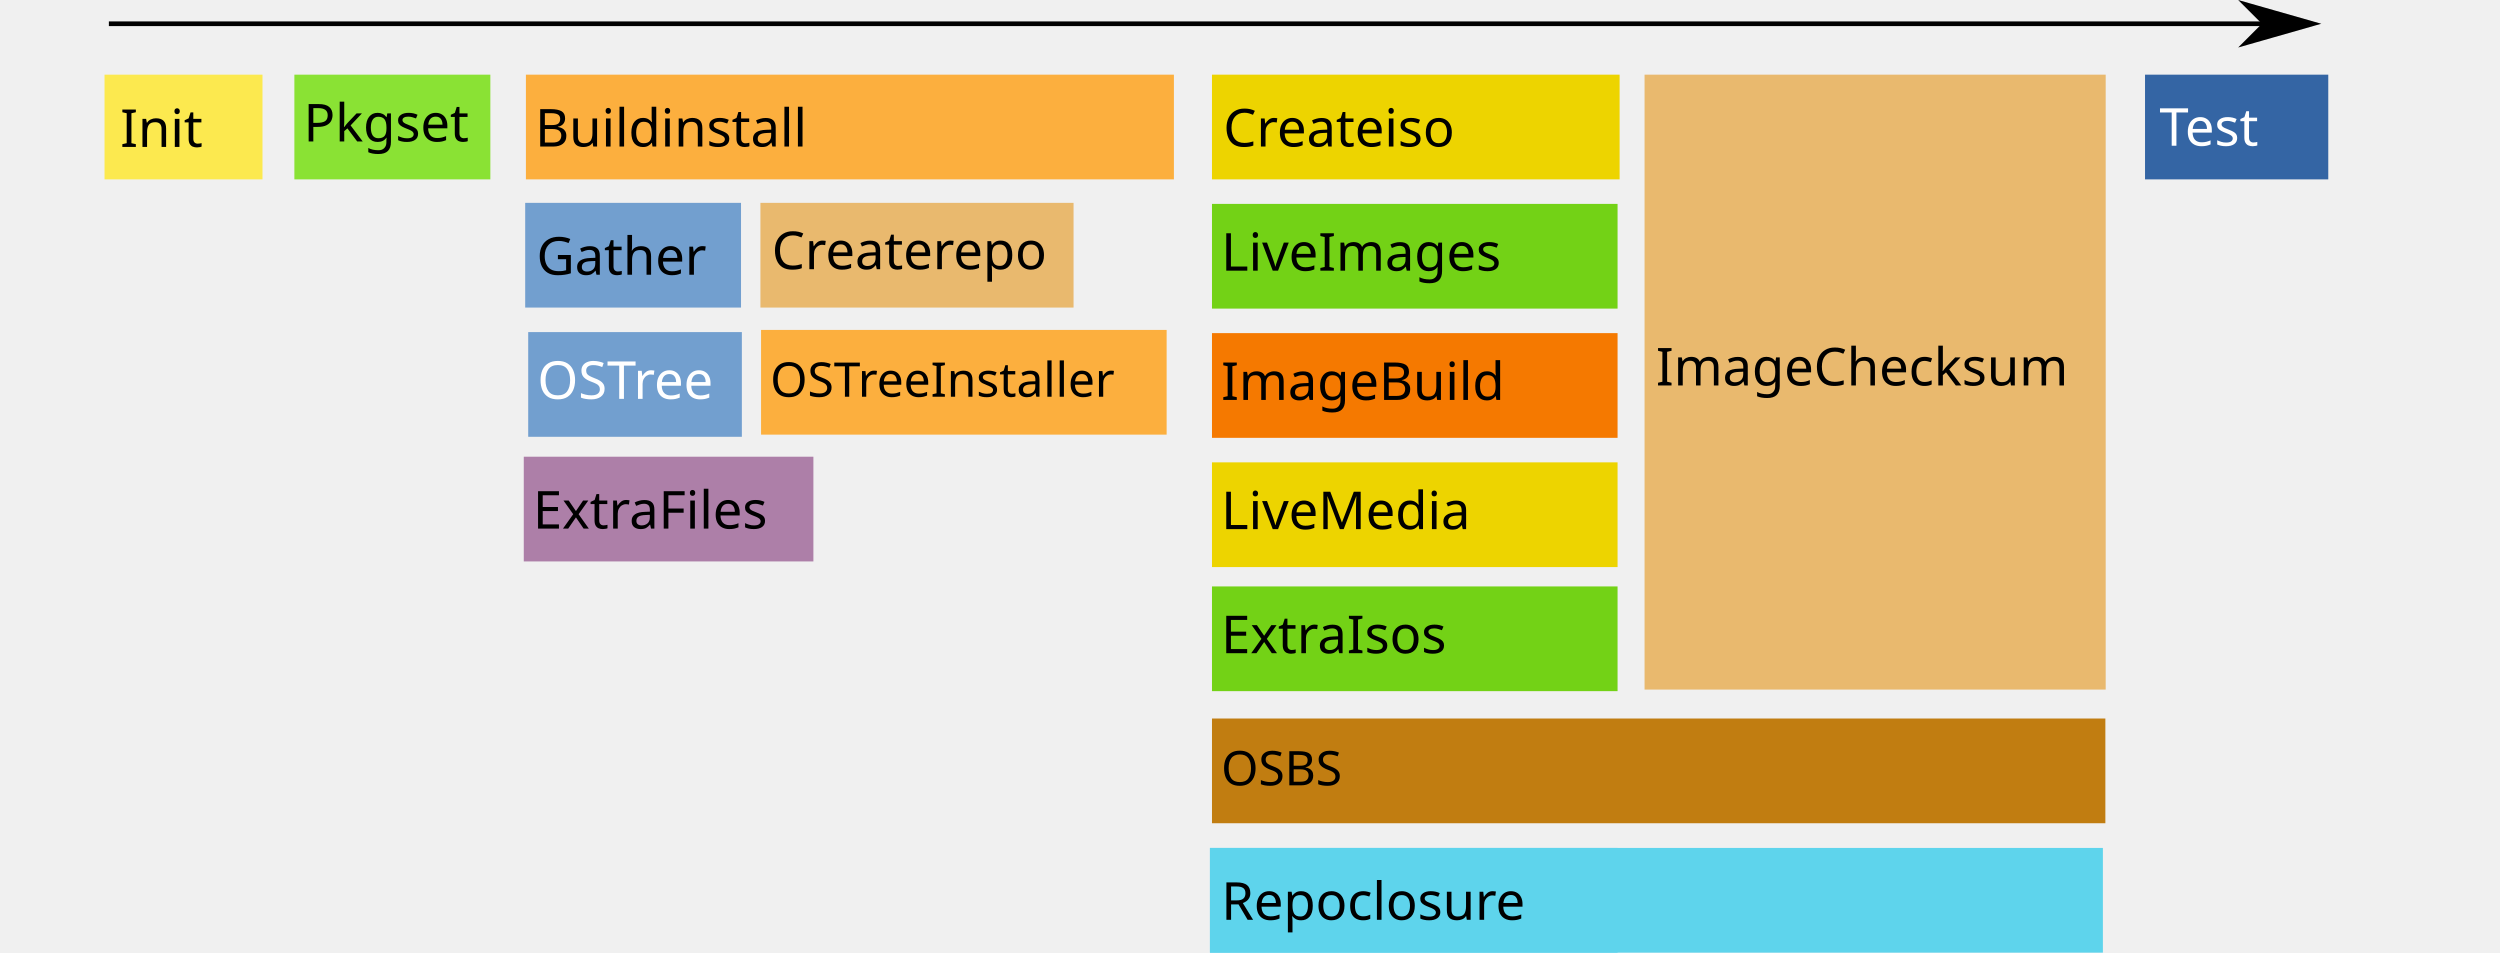
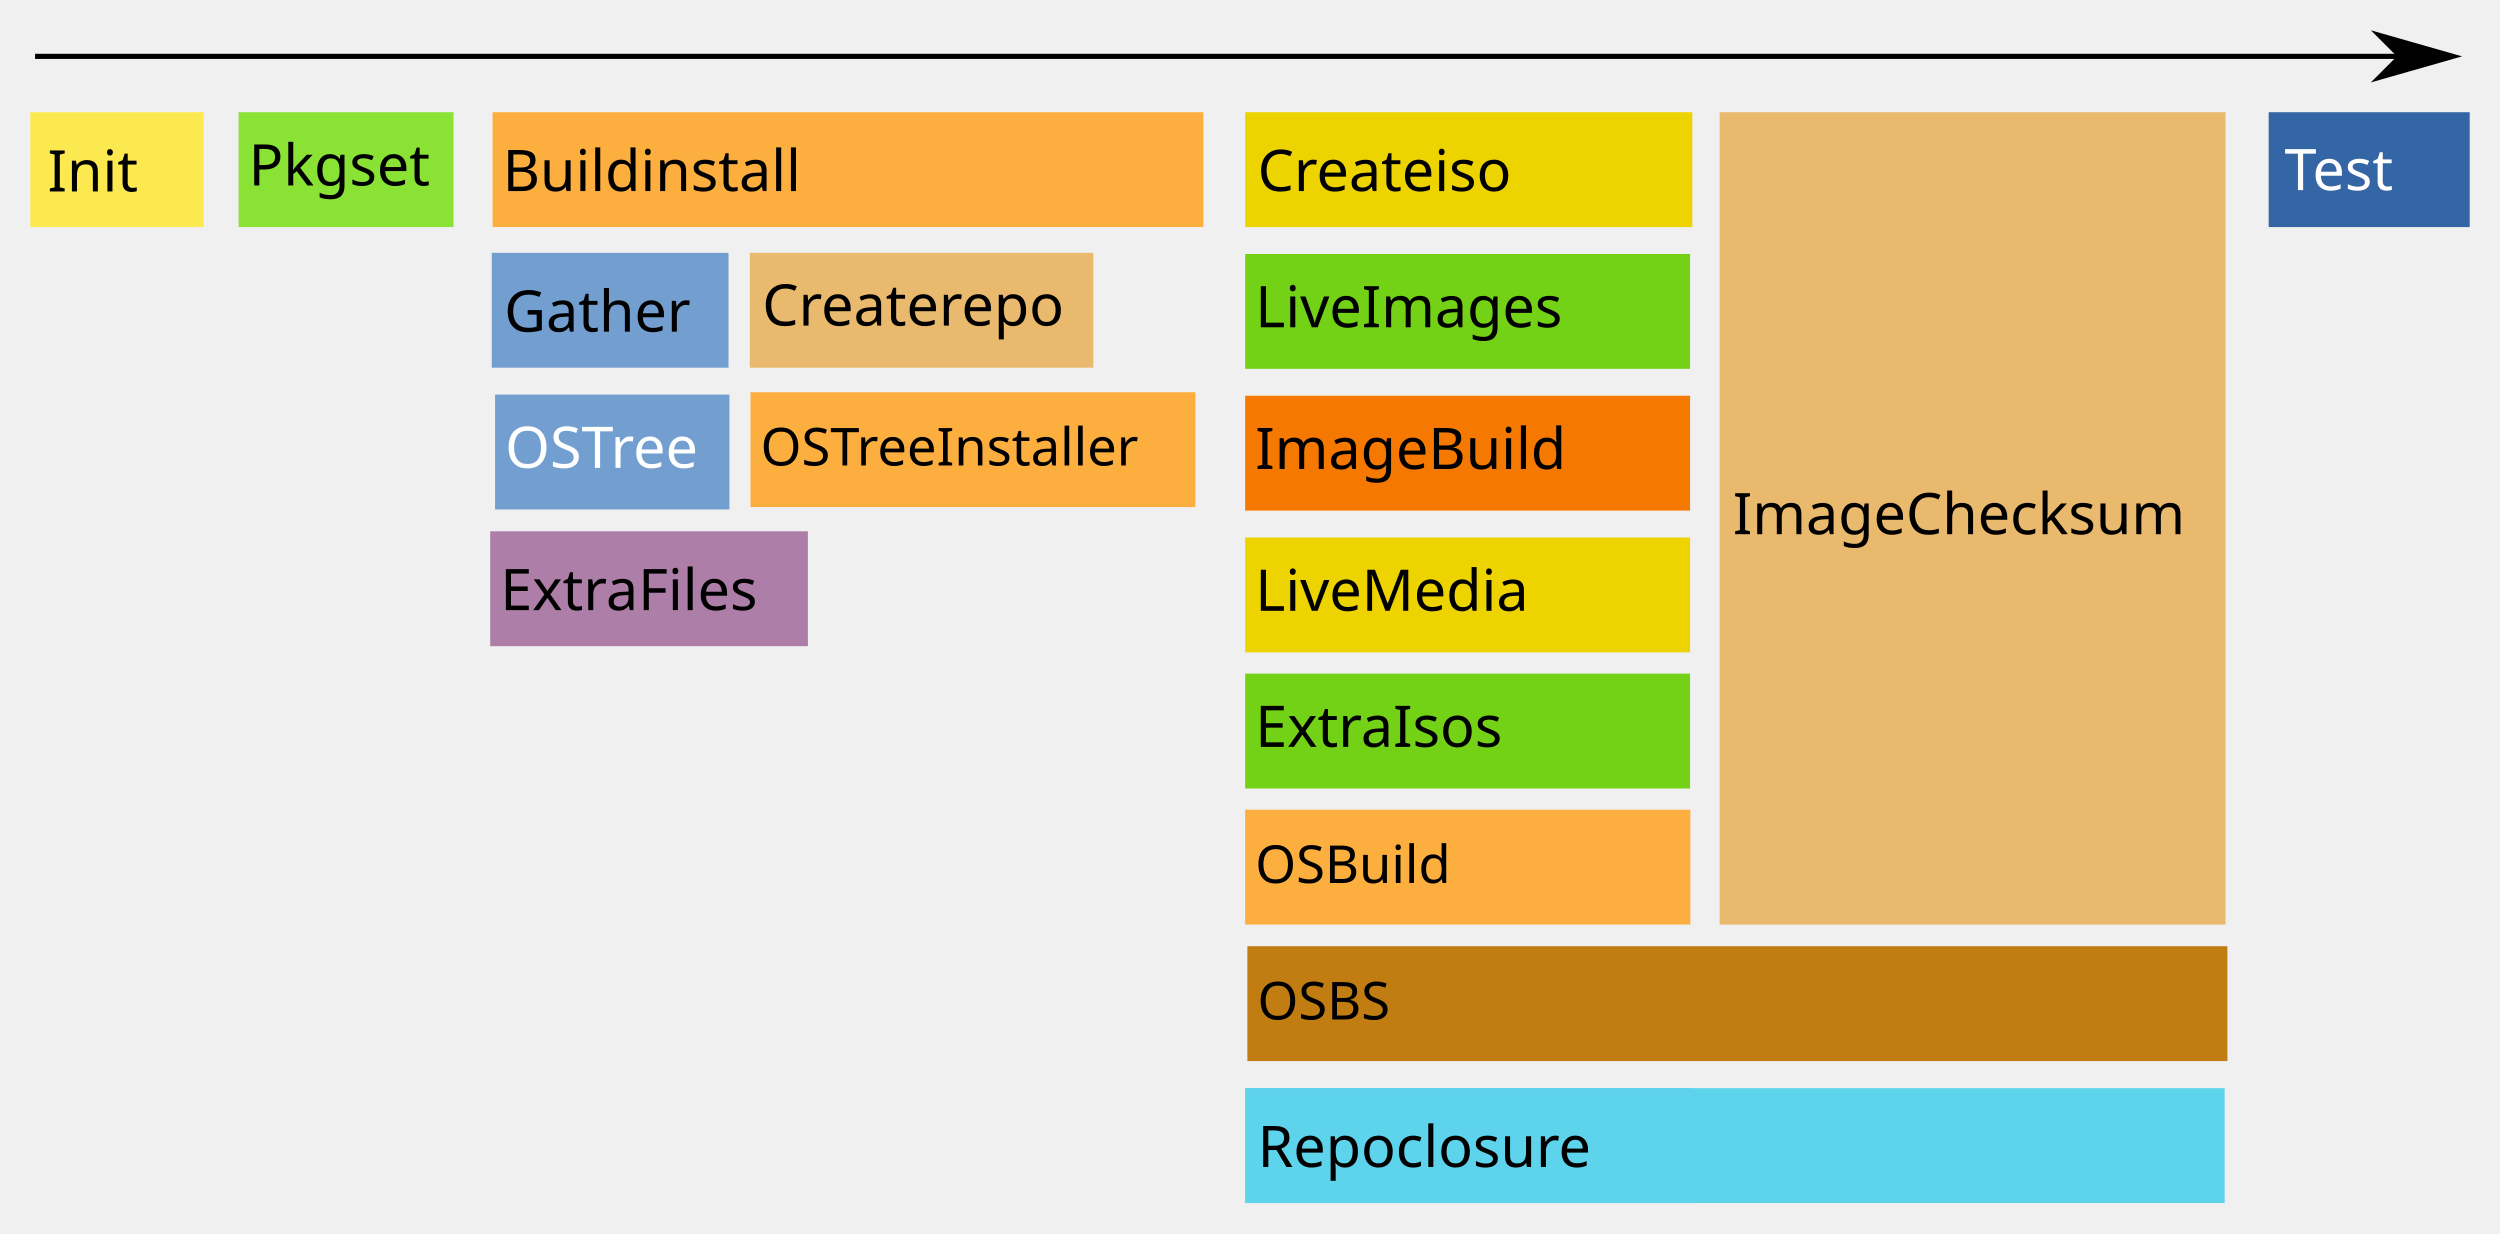
- <svg xmlns="http://www.w3.org/2000/svg" width="669.665" height="255.182" viewBox="0 0 669.665 255.182" id="svg2" version="1.1">
+ <svg xmlns="http://www.w3.org/2000/svg" width="610.465" height="301.166" viewBox="0 0 610.465 301.166" id="svg2" version="1.1">
  <defs id="defs4">
    <marker style="overflow:visible" id="Arrow1Lend" refX="0" refY="0" orient="auto">
      <path transform="matrix(-0.8,0,0,-0.8,-10,0)" style="fill:#000000;fill-opacity:1;fill-rule:evenodd;stroke:#000000;stroke-width:1pt;stroke-opacity:1" d="M 0,0 5,-5 -12.5,0 5,5 Z" id="path4451" />
    </marker>
  </defs>
-   <g transform="matrix(1.066667,0,0,1.066667,-78.47322,-910.8524)" id="layer1">
+   <g transform="matrix(1.066667,0,0,1.066667,-99.07321,-903.4524)" id="layer1">
    <g transform="translate(98.24325,-80.81712)" id="g3411">
      <rect style="fill:#8ae234;fill-rule:evenodd;stroke:none;stroke-width:1px;stroke-linecap:butt;stroke-linejoin:miter;stroke-opacity:1" id="rect3340" width="26.296" height="49.215" x="953.491" y="49.25" transform="matrix(0,1,1,0,0,0)" />
      <text xml:space="preserve" style="font-style:normal;font-weight:normal;line-height:0%;font-family:sans-serif;letter-spacing:0px;word-spacing:0px;fill:#000000;fill-opacity:1;stroke:none;stroke-width:1px;stroke-linecap:butt;stroke-linejoin:miter;stroke-opacity:1" x="51.555" y="970.266" id="text3360">
        <tspan id="tspan3362" x="51.555" y="970.266" style="font-size:13.148px;line-height:1.25">Pkgset</tspan>
      </text>
    </g>
    <g transform="translate(58.25395,-80.81712)" id="g3398">
      <rect y="553.982" x="953.491" height="46.018" width="26.296" id="rect3400" style="fill:#3465a4;fill-rule:evenodd;stroke:none;stroke-width:1px;stroke-linecap:butt;stroke-linejoin:miter;stroke-opacity:1" transform="matrix(0,1,1,0,0,0)" />
      <text xml:space="preserve" style="font-style:normal;font-weight:normal;line-height:0%;font-family:sans-serif;letter-spacing:0px;word-spacing:0px;fill:#ffffff;fill-opacity:1;stroke:none;stroke-width:1px;stroke-linecap:butt;stroke-linejoin:miter;stroke-opacity:1" x="557.616" y="971.338" id="text3396">
        <tspan id="tspan3398" x="557.616" y="971.338" style="font-size:13.148px;line-height:1.25">Test</tspan>
      </text>
    </g>
    <g id="g3720" transform="translate(97.49995,-0.3440404)">
      <rect style="fill:#fce94f;fill-rule:evenodd;stroke:none;stroke-width:1px;stroke-linecap:butt;stroke-linejoin:miter;stroke-opacity:1" id="rect3336" width="26.296" height="39.67" x="873.018" y="2.319" transform="matrix(0,1,1,0,0,0)" />
      <text xml:space="preserve" style="font-style:normal;font-weight:normal;line-height:0%;font-family:sans-serif;letter-spacing:0px;word-spacing:0px;fill:#000000;fill-opacity:1;stroke:none;stroke-width:1px;stroke-linecap:butt;stroke-linejoin:miter;stroke-opacity:1" x="6.26" y="891.16" id="text3356">
        <tspan id="tspan3358" x="6.26" y="891.16" style="font-size:13.148px;line-height:1.25">Init</tspan>
      </text>
    </g>
    <path id="path3642" d="M 100.909,859.889 H 654.227" style="fill:none;fill-rule:evenodd;stroke:#000000;stroke-width:1.175px;stroke-linecap:butt;stroke-linejoin:miter;stroke-opacity:1;marker-end:url(#Arrow1Lend)" />
    <g transform="translate(26.24999)" id="g262">
      <g id="g234">
        <rect transform="matrix(0,1,1,0,0,0)" y="179.389" x="872.674" height="162.727" width="26.296" id="rect3342" style="fill:#fcaf3e;fill-rule:evenodd;stroke:none;stroke-width:0.838px;stroke-linecap:butt;stroke-linejoin:miter;stroke-opacity:1" />
        <text id="text3364" y="890.723" x="181.694" style="font-style:normal;font-weight:normal;line-height:0%;font-family:sans-serif;letter-spacing:0px;word-spacing:0px;fill:#000000;fill-opacity:1;stroke:none;stroke-width:1px;stroke-linecap:butt;stroke-linejoin:miter;stroke-opacity:1" xml:space="preserve">
          <tspan style="font-size:13.148px;line-height:1.25" y="890.723" x="181.694" id="tspan3366">Buildinstall</tspan>
        </text>
      </g>
      <g id="g3639" transform="translate(75.92569,-0.3440404)">
        <rect transform="matrix(0,1,1,0,0,0)" y="103.282" x="905.21" height="54.198" width="26.296" id="rect3344" style="fill:#729fcf;fill-rule:evenodd;stroke:none;stroke-width:1px;stroke-linecap:butt;stroke-linejoin:miter;stroke-opacity:1" />
        <text id="text3368" y="923.259" x="106.138" style="font-style:normal;font-weight:normal;line-height:0%;font-family:sans-serif;letter-spacing:0px;word-spacing:0px;fill:#000000;fill-opacity:1;stroke:none;stroke-width:1px;stroke-linecap:butt;stroke-linejoin:miter;stroke-opacity:1" xml:space="preserve">
          <tspan style="font-size:13.148px;line-height:1.25" y="923.259" x="106.138" id="tspan3370">Gather</tspan>
        </text>
      </g>
      <g transform="translate(15.92572,63.40593)" id="g3647">
        <g id="g3644">
          <rect style="fill:#ad7fa8;fill-rule:evenodd;stroke:none;stroke-width:1px;stroke-linecap:butt;stroke-linejoin:miter;stroke-opacity:1" id="rect3346" width="26.296" height="72.73" x="905.21" y="162.926" transform="matrix(0,1,1,0,0,0)" />
        </g>
        <text id="text3372" y="923.259" x="165.23" style="font-style:normal;font-weight:normal;line-height:0%;font-family:sans-serif;letter-spacing:0px;word-spacing:0px;fill:#000000;fill-opacity:1;stroke:none;stroke-width:1px;stroke-linecap:butt;stroke-linejoin:miter;stroke-opacity:1" xml:space="preserve">
          <tspan style="font-size:13.148px;line-height:1.25" y="923.259" x="165.23" id="tspan3374">ExtraFiles</tspan>
        </text>
      </g>
      <g transform="translate(-2.824268,-0.3440404)" id="g3658">
        <rect transform="matrix(0,1,1,0,0,0)" y="241.102" x="905.21" height="78.636" width="26.296" id="rect3348" style="fill:#e9b96e;fill-rule:evenodd;stroke:none;stroke-width:1px;stroke-linecap:butt;stroke-linejoin:miter;stroke-opacity:1" />
        <text id="text3376" y="921.869" x="243.959" style="font-style:normal;font-weight:normal;line-height:0%;font-family:sans-serif;letter-spacing:0px;word-spacing:0px;fill:#000000;fill-opacity:1;stroke:none;stroke-width:1px;stroke-linecap:butt;stroke-linejoin:miter;stroke-opacity:1" xml:space="preserve">
          <tspan style="font-size:13.148px;line-height:1.25" y="921.869" x="243.959" id="tspan3378">Createrepo</tspan>
        </text>
      </g>
      <g id="g3408" transform="translate(-74.63831,113.7726)">
        <rect transform="matrix(0,1,1,0,0,0)" y="254.602" x="823.547" height="53.654" width="26.296" id="rect3350-3" style="fill:#729fcf;fill-rule:evenodd;stroke:none;stroke-width:1px;stroke-linecap:butt;stroke-linejoin:miter;stroke-opacity:1" />
        <text id="text3380-2" y="840.322" x="256.906" style="font-style:normal;font-weight:normal;line-height:0%;font-family:sans-serif;text-align:start;letter-spacing:0px;word-spacing:0px;writing-mode:lr-tb;text-anchor:start;fill:#ffffff;fill-opacity:1;stroke:none;stroke-width:1px;stroke-linecap:butt;stroke-linejoin:miter;stroke-opacity:1" xml:space="preserve">
          <tspan style="font-size:13.148px;line-height:1.25" id="tspan3406" x="256.906" y="840.322">OSTree</tspan>
        </text>
      </g>
      <g transform="translate(-252.4654,-85.86186)" id="g288">
        <g transform="translate(0.5670658)" id="g3653">
          <rect style="fill:#fcaf3e;fill-rule:evenodd;stroke:none;stroke-width:1px;stroke-linecap:butt;stroke-linejoin:miter;stroke-opacity:1" id="rect3428" width="26.296" height="101.851" x="1022.637" y="490.338" transform="matrix(0,1,1,0,0,0)" />
          <text xml:space="preserve" style="font-style:normal;font-variant:normal;font-weight:normal;font-stretch:normal;line-height:0%;font-family:sans-serif;-inkscape-font-specification:'sans-serif, Normal';text-align:start;letter-spacing:0px;word-spacing:0px;writing-mode:lr-tb;text-anchor:start;fill:#000000;fill-opacity:1;stroke:none;stroke-width:1px;stroke-linecap:butt;stroke-linejoin:miter;stroke-opacity:1" x="492.642" y="1039.412" id="text3430">
            <tspan id="tspan283" x="492.642" y="1039.412" style="font-size:12px;line-height:0">OSTreeInstaller</tspan>
          </text>
        </g>
      </g>
    </g>
-     <g transform="translate(-41.24998)" id="g300">
-       <g id="g162">
-         <rect transform="matrix(0,1,1,0,0,0)" style="fill:#e9b96e;fill-rule:evenodd;stroke:none;stroke-width:2.423px;stroke-linecap:butt;stroke-linejoin:miter;stroke-opacity:1" id="rect3338-1" width="154.421" height="115.801" x="872.674" y="527.806" />
-         <text id="text3384-0" y="950.723" x="530.662" style="font-style:normal;font-variant:normal;font-weight:normal;font-stretch:normal;line-height:0%;font-family:sans-serif;-inkscape-font-specification:'sans-serif, Normal';text-align:start;letter-spacing:0px;word-spacing:0px;writing-mode:lr-tb;text-anchor:start;fill:#000000;fill-opacity:1;stroke:none;stroke-width:1px;stroke-linecap:butt;stroke-linejoin:miter;stroke-opacity:1" xml:space="preserve">
-           <tspan style="font-size:13.148px;line-height:1.25" id="tspan3391" x="530.662" y="950.723">ImageChecksum</tspan>
-         </text>
-       </g>
-       <g transform="translate(-0.959604,-80.81712)" id="g3458">
-         <rect transform="matrix(0,1,1,0,0,0)" style="fill:#edd400;fill-rule:evenodd;stroke:none;stroke-width:1px;stroke-linecap:butt;stroke-linejoin:miter;stroke-opacity:1" id="rect3338" width="26.296" height="102.366" x="953.491" y="420.136" />
-         <text id="text3384" y="971.54" x="422.993" style="font-style:normal;font-weight:normal;line-height:0%;font-family:sans-serif;letter-spacing:0px;word-spacing:0px;fill:#000000;fill-opacity:1;stroke:none;stroke-width:1px;stroke-linecap:butt;stroke-linejoin:miter;stroke-opacity:1" xml:space="preserve">
-           <tspan y="971.54" x="422.993" id="tspan3386" style="font-size:13.148px;line-height:1.25">Createiso</tspan>
-         </text>
-       </g>
-       <g id="g3453" transform="translate(-1.216051,-84.52532)">
-         <rect transform="matrix(0,1,1,0,0,0)" y="420.393" x="989.652" height="101.851" width="26.296" id="rect3352" style="fill:#73d216;fill-rule:evenodd;stroke:none;stroke-width:1px;stroke-linecap:butt;stroke-linejoin:miter;stroke-opacity:1" />
-         <text id="text3388" y="1006.428" x="422.698" style="font-style:normal;font-weight:normal;line-height:0%;font-family:sans-serif;letter-spacing:0px;word-spacing:0px;fill:#000000;fill-opacity:1;stroke:none;stroke-width:1px;stroke-linecap:butt;stroke-linejoin:miter;stroke-opacity:1" xml:space="preserve">
-           <tspan y="1006.428" x="422.698" id="tspan3390" style="font-size:13.148px;line-height:1.25">LiveImages</tspan>
-         </text>
-       </g>
-       <g id="g3448" transform="translate(-1.216051,-88.48597)">
-         <rect transform="matrix(0,1,1,0,0,0)" y="420.393" x="1026.066" height="101.851" width="26.296" id="rect3354" style="fill:#f57900;fill-rule:evenodd;stroke:none;stroke-width:1px;stroke-linecap:butt;stroke-linejoin:miter;stroke-opacity:1" />
-         <text id="text3392" y="1042.842" x="422.698" style="font-style:normal;font-weight:normal;line-height:0%;font-family:sans-serif;letter-spacing:0px;word-spacing:0px;fill:#000000;fill-opacity:1;stroke:none;stroke-width:1px;stroke-linecap:butt;stroke-linejoin:miter;stroke-opacity:1" xml:space="preserve">
-           <tspan y="1042.842" x="422.698" id="tspan3394" style="font-size:13.148px;line-height:1.25">ImageBuild</tspan>
-         </text>
-       </g>
-       <g id="g3443" transform="translate(-1.923143,-92.80219)">
-         <rect style="fill:#edd400;fill-rule:evenodd;stroke:none;stroke-width:1px;stroke-linecap:butt;stroke-linejoin:miter;stroke-opacity:1" id="rect3422" width="26.296" height="101.851" x="1062.836" y="421.1" transform="matrix(0,1,1,0,0,0)" />
-         <text xml:space="preserve" style="font-style:normal;font-weight:normal;line-height:0%;font-family:sans-serif;text-align:start;letter-spacing:0px;word-spacing:0px;writing-mode:lr-tb;text-anchor:start;fill:#000000;fill-opacity:1;stroke:none;stroke-width:1px;stroke-linecap:butt;stroke-linejoin:miter;stroke-opacity:1" x="423.405" y="1079.611" id="text3424">
-           <tspan id="tspan3434" x="423.405" y="1079.611" style="font-size:13.148px;line-height:1.25">LiveMedia</tspan>
-         </text>
-       </g>
-       <g id="g145">
-         <rect style="fill:#c17d11;fill-rule:evenodd;stroke:none;stroke-width:1.484px;stroke-linecap:butt;stroke-linejoin:miter;stroke-opacity:1" id="rect290" width="26.296" height="224.351" x="1034.362" y="419.177" transform="matrix(0,1,1,0,0,0)" />
-         <text xml:space="preserve" style="font-style:normal;font-variant:normal;font-weight:normal;font-stretch:normal;line-height:0%;font-family:sans-serif;-inkscape-font-specification:'sans-serif, Normal';text-align:start;letter-spacing:0px;word-spacing:0px;writing-mode:lr-tb;text-anchor:start;fill:#000000;fill-opacity:1;stroke:none;stroke-width:1px;stroke-linecap:butt;stroke-linejoin:miter;stroke-opacity:1" x="421.482" y="1051.137" id="text294">
-           <tspan y="1051.137" x="421.482" id="tspan301" style="font-size:12px;line-height:0">OSBS</tspan>
-         </text>
-       </g>
-       <g transform="translate(-29.68356,-51.04315)" id="g3819">
-         <rect style="fill:#73d216;fill-rule:evenodd;stroke:none;stroke-width:1px;stroke-linecap:butt;stroke-linejoin:miter;stroke-opacity:1" id="rect3801" width="26.296" height="101.851" x="1052.234" y="448.861" transform="matrix(0,1,1,0,0,0)" />
-         <text xml:space="preserve" style="font-style:normal;font-weight:normal;line-height:0%;font-family:sans-serif;letter-spacing:0px;word-spacing:0px;fill:#000000;fill-opacity:1;stroke:none;stroke-width:1px;stroke-linecap:butt;stroke-linejoin:miter;stroke-opacity:1" x="451.165" y="1069.009" id="text3805">
-           <tspan style="font-size:13.148px;line-height:1.25" x="451.165" y="1069.009" id="tspan3812">ExtraIsos</tspan>
-         </text>
-       </g>
-       <g id="g157">
-         <g id="g1031">
-           <rect transform="matrix(0,1,1,0,0,0)" style="fill:#5ed4ec;fill-opacity:1;fill-rule:evenodd;stroke:none;stroke-width:1px;stroke-linecap:butt;stroke-linejoin:miter;stroke-opacity:1" id="rect206" width="26.296" height="102.366" x="1066.861" y="418.663" />
-           <text id="text210" y="1084.91" x="421.519" style="font-style:normal;font-weight:normal;line-height:0%;font-family:sans-serif;letter-spacing:0px;word-spacing:0px;fill:#000000;fill-opacity:1;stroke:none;stroke-width:1px;stroke-linecap:butt;stroke-linejoin:miter;stroke-opacity:1" xml:space="preserve">
-             <tspan y="1084.91" x="421.519" id="tspan208" style="font-size:13.148px;line-height:1.25">Repoclosure</tspan>
-           </text>
-         </g>
-         <rect y="418.663" x="1066.861" height="224.241" width="26.296" id="rect87" style="fill:#5ed4ec;fill-opacity:1;fill-rule:evenodd;stroke:none;stroke-width:1.48px;stroke-linecap:butt;stroke-linejoin:miter;stroke-opacity:1" transform="matrix(0,1,1,0,0,0)" />
-         <text xml:space="preserve" style="font-style:normal;font-weight:normal;line-height:0%;font-family:sans-serif;letter-spacing:0px;word-spacing:0px;fill:#000000;fill-opacity:1;stroke:none;stroke-width:1px;stroke-linecap:butt;stroke-linejoin:miter;stroke-opacity:1" x="421.519" y="1084.91" id="text91">
-           <tspan style="font-size:13.148px;line-height:1.25" id="tspan89" x="421.519" y="1084.91">Repoclosure</tspan>
-         </text>
-       </g>
+     <rect transform="matrix(0,1,1,0,0,0)" style="fill:#e9b96e;fill-rule:evenodd;stroke:none;stroke-width:2.659px;stroke-linecap:butt;stroke-linejoin:miter;stroke-opacity:1" id="rect3338-1" width="185.969" height="115.801" x="872.674" y="486.556" />
+     <text id="text3384-0" y="969.285" x="489.565" style="font-style:normal;font-variant:normal;font-weight:normal;font-stretch:normal;line-height:0%;font-family:sans-serif;-inkscape-font-specification:'sans-serif, Normal';text-align:start;letter-spacing:0px;word-spacing:0px;writing-mode:lr-tb;text-anchor:start;fill:#000000;fill-opacity:1;stroke:none;stroke-width:1px;stroke-linecap:butt;stroke-linejoin:miter;stroke-opacity:1" xml:space="preserve">
+       <tspan style="font-size:13.148px;line-height:1.25" id="tspan3391" x="489.565" y="969.285">ImageChecksum</tspan>
+     </text>
+     <g transform="translate(-42.20958,-80.81712)" id="g3458">
+       <rect transform="matrix(0,1,1,0,0,0)" style="fill:#edd400;fill-rule:evenodd;stroke:none;stroke-width:1px;stroke-linecap:butt;stroke-linejoin:miter;stroke-opacity:1" id="rect3338" width="26.296" height="102.366" x="953.491" y="420.136" />
+       <text id="text3384" y="971.54" x="422.993" style="font-style:normal;font-weight:normal;line-height:0%;font-family:sans-serif;letter-spacing:0px;word-spacing:0px;fill:#000000;fill-opacity:1;stroke:none;stroke-width:1px;stroke-linecap:butt;stroke-linejoin:miter;stroke-opacity:1" xml:space="preserve">
+         <tspan y="971.54" x="422.993" id="tspan3386" style="font-size:13.148px;line-height:1.25">Createiso</tspan>
+       </text>
+     </g>
+     <g id="g3453" transform="translate(-42.46603,-84.52532)">
+       <rect transform="matrix(0,1,1,0,0,0)" y="420.393" x="989.652" height="101.851" width="26.296" id="rect3352" style="fill:#73d216;fill-rule:evenodd;stroke:none;stroke-width:1px;stroke-linecap:butt;stroke-linejoin:miter;stroke-opacity:1" />
+       <text id="text3388" y="1006.428" x="422.698" style="font-style:normal;font-weight:normal;line-height:0%;font-family:sans-serif;letter-spacing:0px;word-spacing:0px;fill:#000000;fill-opacity:1;stroke:none;stroke-width:1px;stroke-linecap:butt;stroke-linejoin:miter;stroke-opacity:1" xml:space="preserve">
+         <tspan y="1006.428" x="422.698" id="tspan3390" style="font-size:13.148px;line-height:1.25">LiveImages</tspan>
+       </text>
+     </g>
+     <g id="g3448" transform="translate(-42.46603,-88.48597)">
+       <rect transform="matrix(0,1,1,0,0,0)" y="420.393" x="1026.066" height="101.851" width="26.296" id="rect3354" style="fill:#f57900;fill-rule:evenodd;stroke:none;stroke-width:1px;stroke-linecap:butt;stroke-linejoin:miter;stroke-opacity:1" />
+       <text id="text3392" y="1042.842" x="422.698" style="font-style:normal;font-weight:normal;line-height:0%;font-family:sans-serif;letter-spacing:0px;word-spacing:0px;fill:#000000;fill-opacity:1;stroke:none;stroke-width:1px;stroke-linecap:butt;stroke-linejoin:miter;stroke-opacity:1" xml:space="preserve">
+         <tspan y="1042.842" x="422.698" id="tspan3394" style="font-size:13.148px;line-height:1.25">ImageBuild</tspan>
+       </text>
+     </g>
+     <g id="g3443" transform="translate(-43.17312,-92.80219)">
+       <rect style="fill:#edd400;fill-rule:evenodd;stroke:none;stroke-width:1px;stroke-linecap:butt;stroke-linejoin:miter;stroke-opacity:1" id="rect3422" width="26.296" height="101.851" x="1062.836" y="421.1" transform="matrix(0,1,1,0,0,0)" />
+       <text xml:space="preserve" style="font-style:normal;font-weight:normal;line-height:0%;font-family:sans-serif;text-align:start;letter-spacing:0px;word-spacing:0px;writing-mode:lr-tb;text-anchor:start;fill:#000000;fill-opacity:1;stroke:none;stroke-width:1px;stroke-linecap:butt;stroke-linejoin:miter;stroke-opacity:1" x="423.405" y="1079.611" id="text3424">
+         <tspan id="tspan3434" x="423.405" y="1079.611" style="font-size:13.148px;line-height:1.25">LiveMedia</tspan>
+       </text>
+     </g>
+     <rect style="fill:#c17d11;fill-rule:evenodd;stroke:none;stroke-width:1.484px;stroke-linecap:butt;stroke-linejoin:miter;stroke-opacity:1" id="rect290" width="26.296" height="224.351" x="1063.597" y="378.437" transform="matrix(0,1,1,0,0,0)" />
+     <text xml:space="preserve" style="font-style:normal;font-variant:normal;font-weight:normal;font-stretch:normal;line-height:0%;font-family:sans-serif;-inkscape-font-specification:'sans-serif, Normal';text-align:start;letter-spacing:0px;word-spacing:0px;writing-mode:lr-tb;text-anchor:start;fill:#000000;fill-opacity:1;stroke:none;stroke-width:1px;stroke-linecap:butt;stroke-linejoin:miter;stroke-opacity:1" x="380.741" y="1080.372" id="text294">
+       <tspan y="1080.372" x="380.741" id="tspan301" style="font-size:12px;line-height:0">OSBS</tspan>
+     </text>
+     <g transform="translate(-70.93354,-51.04315)" id="g3819">
+       <rect style="fill:#73d216;fill-rule:evenodd;stroke:none;stroke-width:1px;stroke-linecap:butt;stroke-linejoin:miter;stroke-opacity:1" id="rect3801" width="26.296" height="101.851" x="1052.234" y="448.861" transform="matrix(0,1,1,0,0,0)" />
+       <text xml:space="preserve" style="font-style:normal;font-weight:normal;line-height:0%;font-family:sans-serif;letter-spacing:0px;word-spacing:0px;fill:#000000;fill-opacity:1;stroke:none;stroke-width:1px;stroke-linecap:butt;stroke-linejoin:miter;stroke-opacity:1" x="451.165" y="1069.009" id="text3805">
+         <tspan style="font-size:13.148px;line-height:1.25" x="451.165" y="1069.009" id="tspan3812">ExtraIsos</tspan>
+       </text>
+     </g>
+     <g id="g1031" transform="translate(-40.74034,29.23522)">
+       <rect transform="matrix(0,1,1,0,0,0)" style="fill:#5ed4ec;fill-opacity:1;fill-rule:evenodd;stroke:none;stroke-width:1px;stroke-linecap:butt;stroke-linejoin:miter;stroke-opacity:1" id="rect206" width="26.296" height="102.366" x="1066.861" y="418.663" />
+       <text id="text210" y="1084.91" x="421.519" style="font-style:normal;font-weight:normal;line-height:0%;font-family:sans-serif;letter-spacing:0px;word-spacing:0px;fill:#000000;fill-opacity:1;stroke:none;stroke-width:1px;stroke-linecap:butt;stroke-linejoin:miter;stroke-opacity:1" xml:space="preserve">
+         <tspan y="1084.91" x="421.519" id="tspan208" style="font-size:13.148px;line-height:1.25">Repoclosure</tspan>
+       </text>
+     </g>
+     <rect y="377.922" x="1096.096" height="224.241" width="26.296" id="rect87" style="fill:#5ed4ec;fill-opacity:1;fill-rule:evenodd;stroke:none;stroke-width:1.48px;stroke-linecap:butt;stroke-linejoin:miter;stroke-opacity:1" transform="matrix(0,1,1,0,0,0)" />
+     <text xml:space="preserve" style="font-style:normal;font-weight:normal;line-height:0%;font-family:sans-serif;letter-spacing:0px;word-spacing:0px;fill:#000000;fill-opacity:1;stroke:none;stroke-width:1px;stroke-linecap:butt;stroke-linejoin:miter;stroke-opacity:1" x="380.779" y="1114.146" id="text91">
+       <tspan style="font-size:13.148px;line-height:1.25" id="tspan89" x="380.779" y="1114.146">Repoclosure</tspan>
+     </text>
+     <g id="g206">
+       <rect style="fill:#fcaf3e;fill-rule:evenodd;stroke:none;stroke-width:1px;stroke-linecap:butt;stroke-linejoin:miter;stroke-opacity:1" id="rect290-6" width="26.296" height="101.918" x="1032.347" y="377.927" transform="matrix(0,1,1,0,0,0)" />
+       <text xml:space="preserve" style="font-style:normal;font-variant:normal;font-weight:normal;font-stretch:normal;line-height:0%;font-family:sans-serif;-inkscape-font-specification:'sans-serif, Normal';text-align:start;letter-spacing:0px;word-spacing:0px;writing-mode:lr-tb;text-anchor:start;fill:#000000;fill-opacity:1;stroke:none;stroke-width:1px;stroke-linecap:butt;stroke-linejoin:miter;stroke-opacity:1" x="380.232" y="1049.122" id="text294-7">
+         <tspan y="1049.122" x="380.232" id="tspan301-5" style="font-size:12px;line-height:0">OSBuild</tspan>
+       </text>
    </g>
  </g>
</svg>
